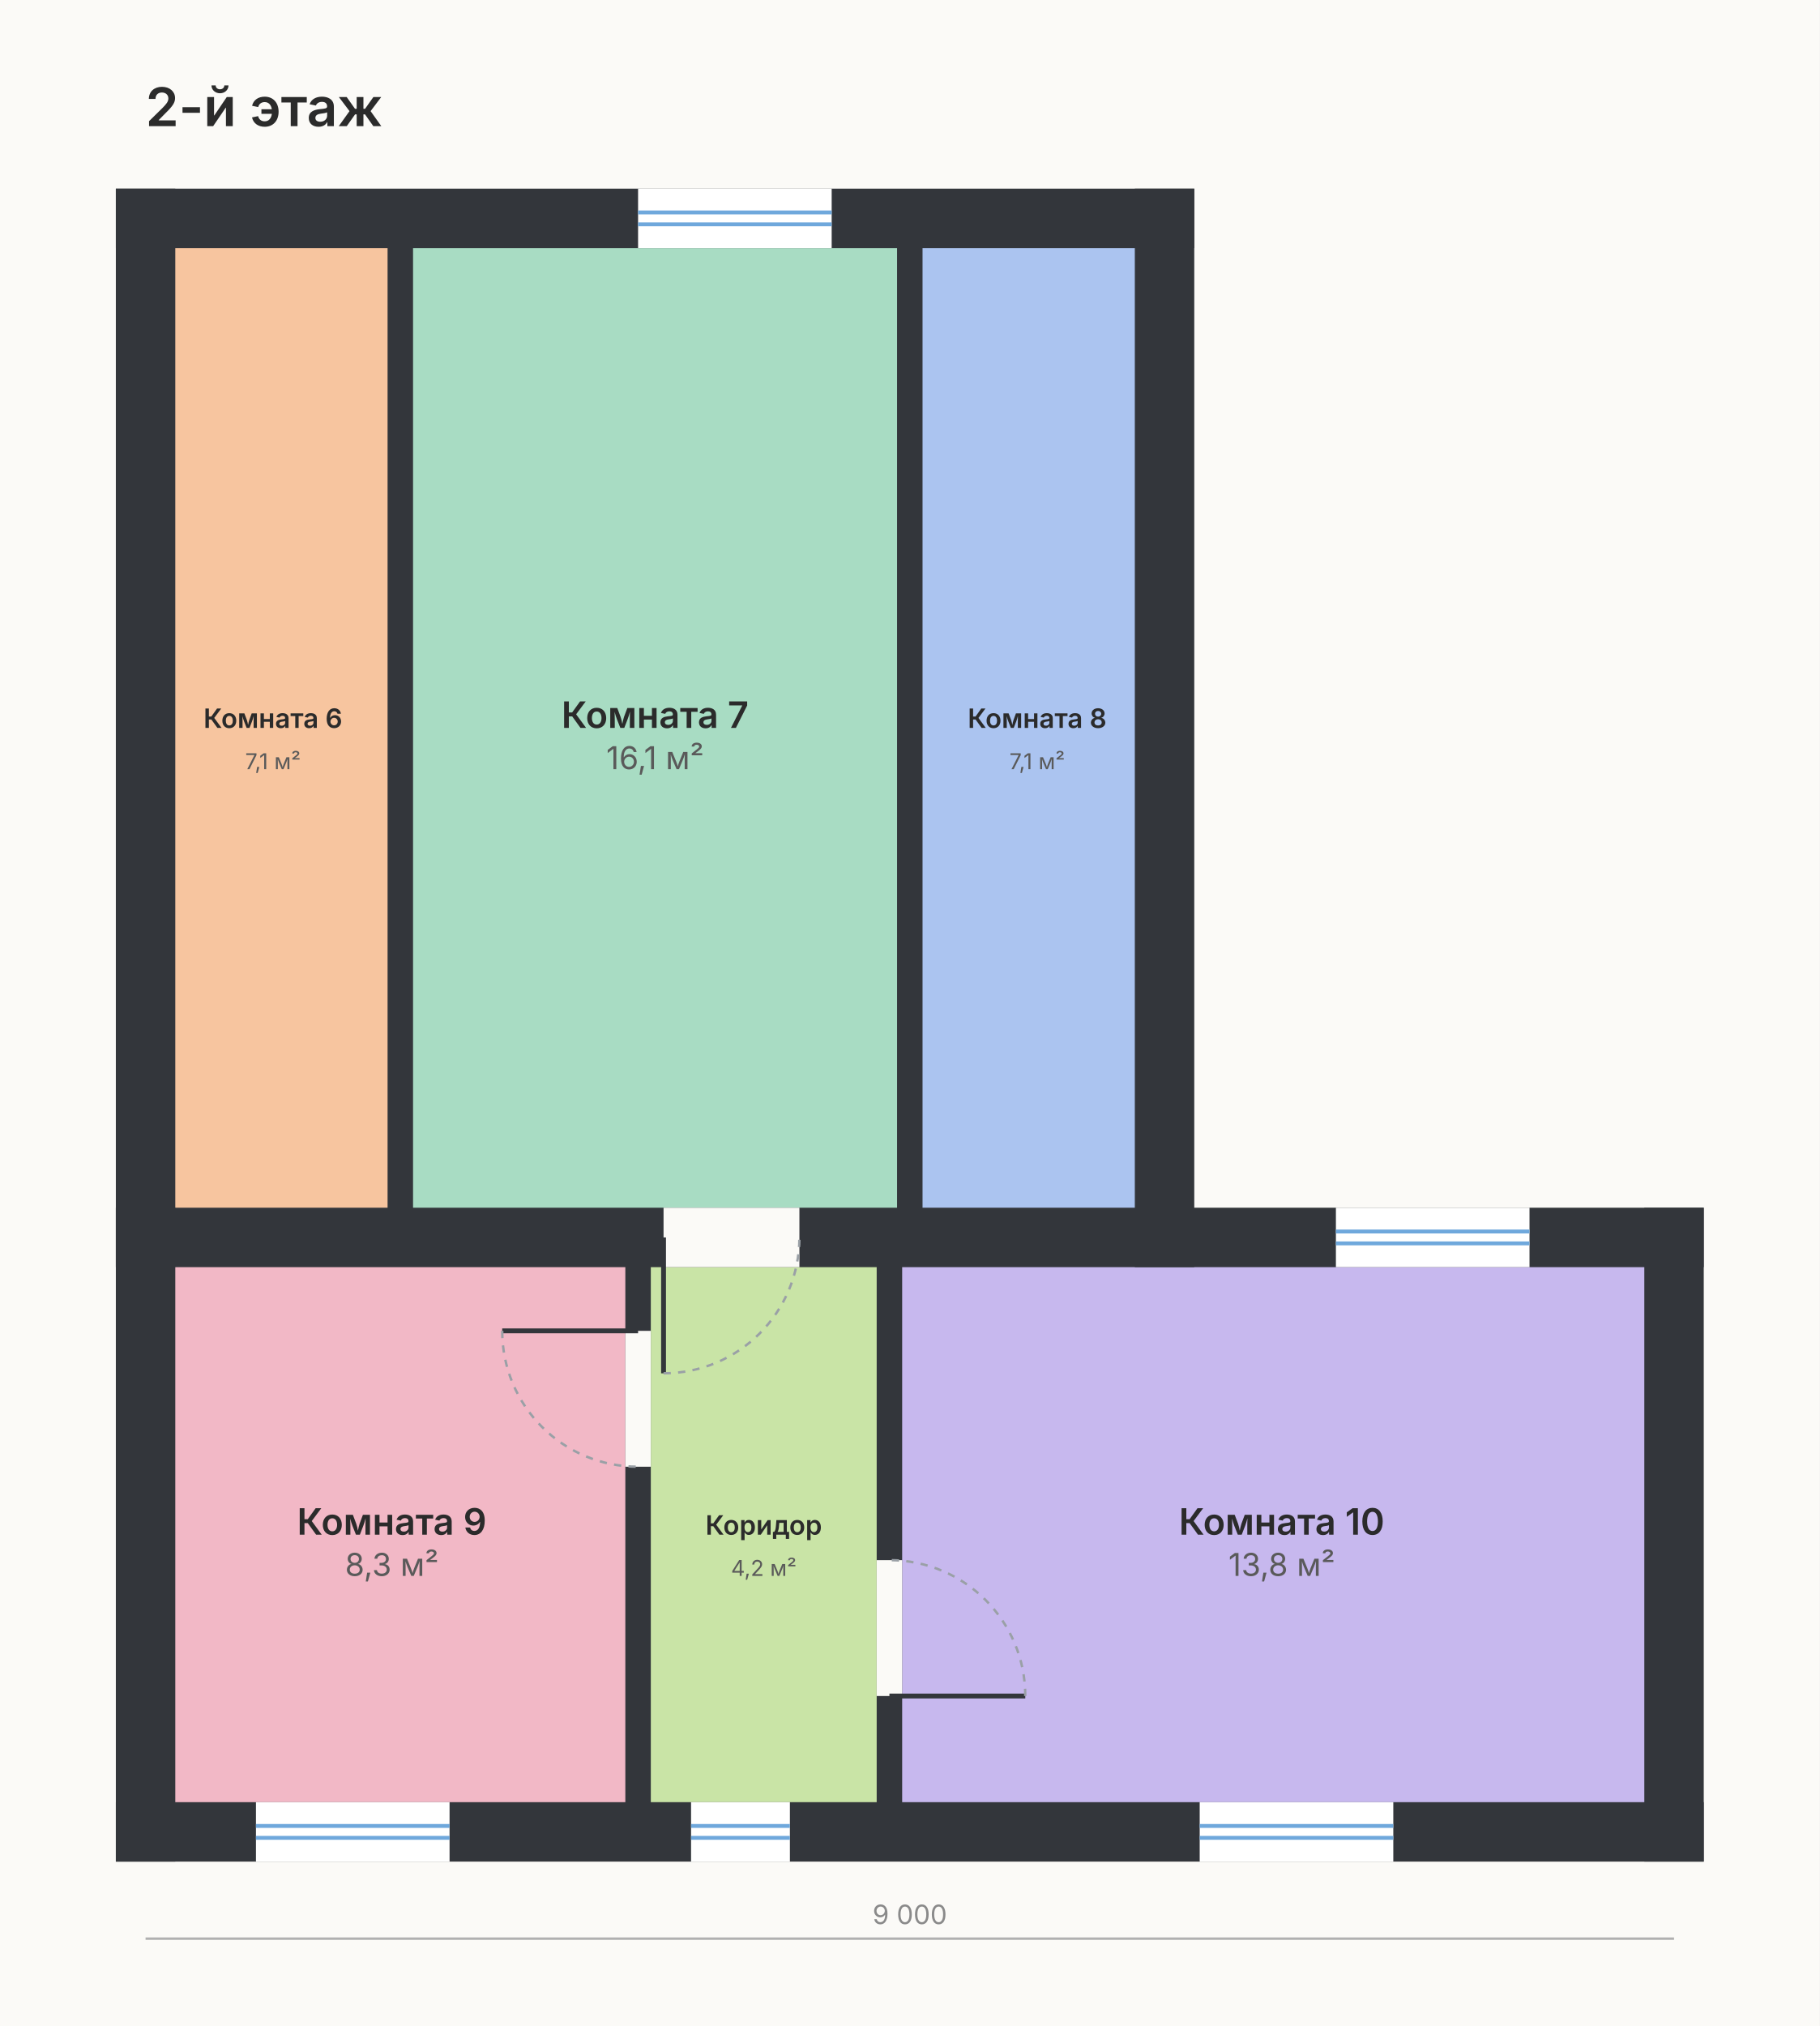
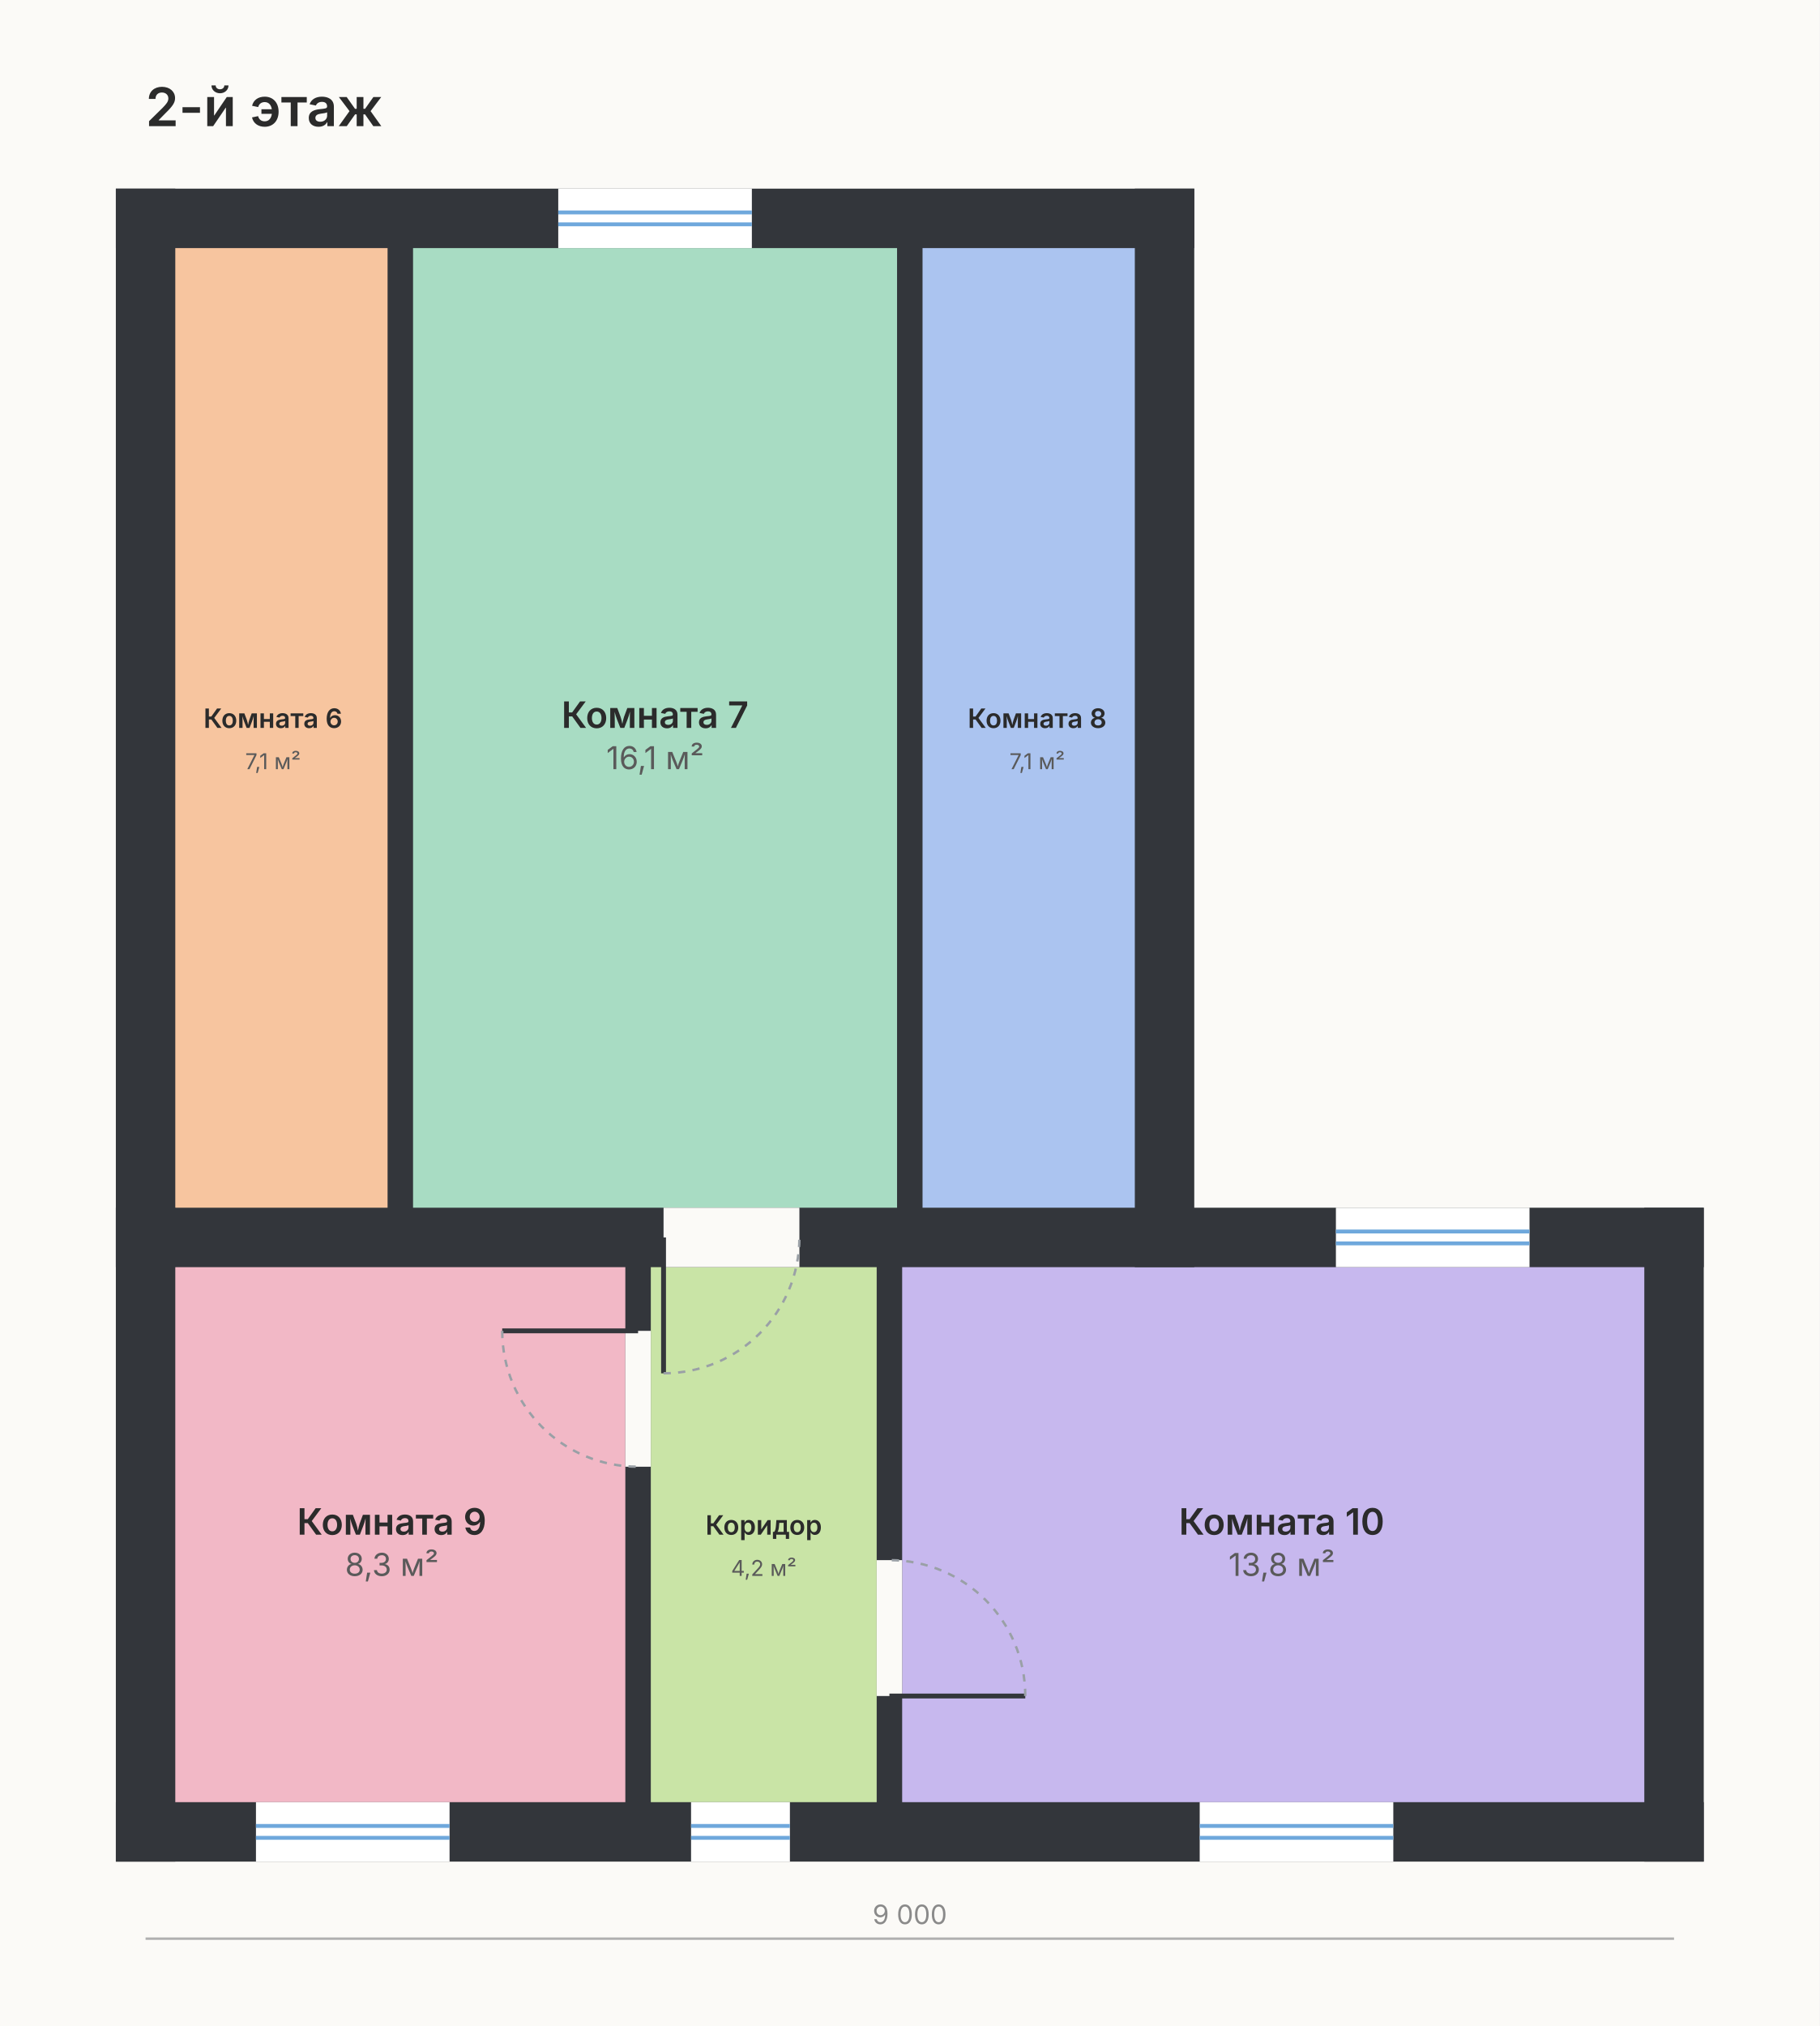
<svg xmlns="http://www.w3.org/2000/svg" width="750" height="835" viewBox="0 0 750 835" font-family="Inter, Roboto, DejaVu Sans, sans-serif">
  <rect width="750" height="835" fill="#FBFAF7" />
  <text x="60" y="52" font-size="22" font-weight="600" fill="#2B2B2B">2-й этаж</text>
  <rect x="60.0" y="90.0" width="105" height="420" fill="#F7C59F" />
  <rect x="165.0" y="90.0" width="210" height="420" fill="#A8DCC3" />
  <rect x="375" y="90.0" width="105" height="420" fill="#ABC4F0" />
  <rect x="60.0" y="510" width="203" height="245" fill="#F2B8C6" />
  <rect x="263.0" y="510" width="103.6" height="245" fill="#C9E4A6" />
  <rect x="366.6" y="510" width="323.4" height="245" fill="#C7B8EE" />
  <rect x="47.75" y="77.75" width="444.5" height="24.5" fill="#33363B" />
  <rect x="47.75" y="77.75" width="24.5" height="444.5" fill="#33363B" />
  <rect x="467.75" y="77.75" width="24.5" height="444.5" fill="#33363B" />
  <rect x="159.75" y="84.75" width="10.5" height="430.5" fill="#33363B" />
  <rect x="369.75" y="84.75" width="10.5" height="430.5" fill="#33363B" />
  <rect x="47.75" y="497.75" width="654.5" height="24.5" fill="#33363B" />
  <rect x="47.75" y="497.75" width="24.5" height="269.5" fill="#33363B" />
  <rect x="677.75" y="497.75" width="24.5" height="269.5" fill="#33363B" />
  <rect x="47.75" y="742.75" width="654.5" height="24.5" fill="#33363B" />
  <rect x="257.75" y="504.75" width="10.5" height="255.5" fill="#33363B" />
  <rect x="361.35" y="504.75" width="10.5" height="255.5" fill="#33363B" />
  <rect x="105.5" y="742.75" width="79.8" height="24.5" fill="#FFFFFF" />
  <line x1="105.5" y1="752.55" x2="185.3" y2="752.55" stroke="#6FA8DC" stroke-width="1.6" />
  <line x1="105.5" y1="757.45" x2="185.3" y2="757.45" stroke="#6FA8DC" stroke-width="1.6" />
  <rect x="284.84" y="742.75" width="40.74" height="24.5" fill="#FFFFFF" />
  <line x1="284.84" y1="752.55" x2="325.58" y2="752.55" stroke="#6FA8DC" stroke-width="1.6" />
  <line x1="284.84" y1="757.45" x2="325.58" y2="757.45" stroke="#6FA8DC" stroke-width="1.6" />
  <rect x="494.49" y="742.75" width="79.8" height="24.5" fill="#FFFFFF" />
  <line x1="494.49" y1="752.55" x2="574.29" y2="752.55" stroke="#6FA8DC" stroke-width="1.6" />
  <line x1="494.49" y1="757.45" x2="574.29" y2="757.45" stroke="#6FA8DC" stroke-width="1.6" />
  <rect x="550.63" y="497.75" width="79.8" height="24.5" fill="#FFFFFF" />
  <line x1="550.63" y1="507.55" x2="630.43" y2="507.55" stroke="#6FA8DC" stroke-width="1.6" />
  <line x1="550.63" y1="512.45" x2="630.43" y2="512.45" stroke="#6FA8DC" stroke-width="1.6" />
-   <rect x="263.0" y="77.75" width="79.8" height="24.5" fill="#FFFFFF" />
-   <line x1="263.0" y1="87.55" x2="342.8" y2="87.55" stroke="#6FA8DC" stroke-width="1.6" />
-   <line x1="263.0" y1="92.45" x2="342.8" y2="92.45" stroke="#6FA8DC" stroke-width="1.6" />
+   <rect x="230.1" y="77.75" width="79.8" height="24.5" fill="#FFFFFF" />
+   <line x1="230.1" y1="87.55" x2="309.9" y2="87.55" stroke="#6FA8DC" stroke-width="1.6" />
+   <line x1="230.1" y1="92.45" x2="309.9" y2="92.45" stroke="#6FA8DC" stroke-width="1.6" />
  <rect x="273.5" y="497.75" width="56" height="24.5" fill="#FBFAF7" />
  <line x1="273.5" y1="510" x2="273.5" y2="566.0" stroke="#33363B" stroke-width="2" />
  <path d="M 273.5 566.0 A 56 56 0 0 0 329.5 510" fill="none" stroke="#9AA0A6" stroke-width="1" stroke-dasharray="3 3" />
  <rect x="257.75" y="548.5" width="10.5" height="56" fill="#FBFAF7" />
  <line x1="263.0" y1="548.5" x2="207.0" y2="548.5" stroke="#33363B" stroke-width="2" />
  <path d="M 207.0 548.5 A 56 56 0 0 0 263.0 604.5" fill="none" stroke="#9AA0A6" stroke-width="1" stroke-dasharray="3 3" />
  <rect x="361.35" y="643.0" width="10.5" height="56" fill="#FBFAF7" />
  <line x1="366.6" y1="699" x2="422.6" y2="699" stroke="#33363B" stroke-width="2" />
  <path d="M 422.6 699 A 56 56 0 0 0 366.6 643.0" fill="none" stroke="#9AA0A6" stroke-width="1" stroke-dasharray="3 3" />
  <text x="112.5" y="300.0" text-anchor="middle" font-size="11" font-weight="600" fill="#2B2B2B">Комната 6</text>
  <text x="112.5" y="317.0" text-anchor="middle" font-size="9" fill="#5A5A5A">7,1 м²</text>
  <text x="270.0" y="300.0" text-anchor="middle" font-size="15" font-weight="600" fill="#2B2B2B">Комната 7</text>
  <text x="270.0" y="317.0" text-anchor="middle" font-size="13" fill="#5A5A5A">16,1 м²</text>
  <text x="427.5" y="300.0" text-anchor="middle" font-size="11" font-weight="600" fill="#2B2B2B">Комната 8</text>
  <text x="427.5" y="317.0" text-anchor="middle" font-size="9" fill="#5A5A5A">7,1 м²</text>
  <text x="161.5" y="632.5" text-anchor="middle" font-size="15" font-weight="600" fill="#2B2B2B">Комната 9</text>
  <text x="161.5" y="649.5" text-anchor="middle" font-size="13" fill="#5A5A5A">8,3 м²</text>
  <text x="314.8" y="632.5" text-anchor="middle" font-size="11" font-weight="600" fill="#2B2B2B">Коридор</text>
  <text x="314.8" y="649.5" text-anchor="middle" font-size="9" fill="#5A5A5A">4,2 м²</text>
  <text x="528.3" y="632.5" text-anchor="middle" font-size="15" font-weight="600" fill="#2B2B2B">Комната 10</text>
  <text x="528.3" y="649.5" text-anchor="middle" font-size="13" fill="#5A5A5A">13,8 м²</text>
  <line x1="60.0" y1="799" x2="690" y2="799" stroke="#B0B0B0" />
  <text x="375" y="793" text-anchor="middle" font-size="11" fill="#8A8A8A">9 000</text>
</svg>
